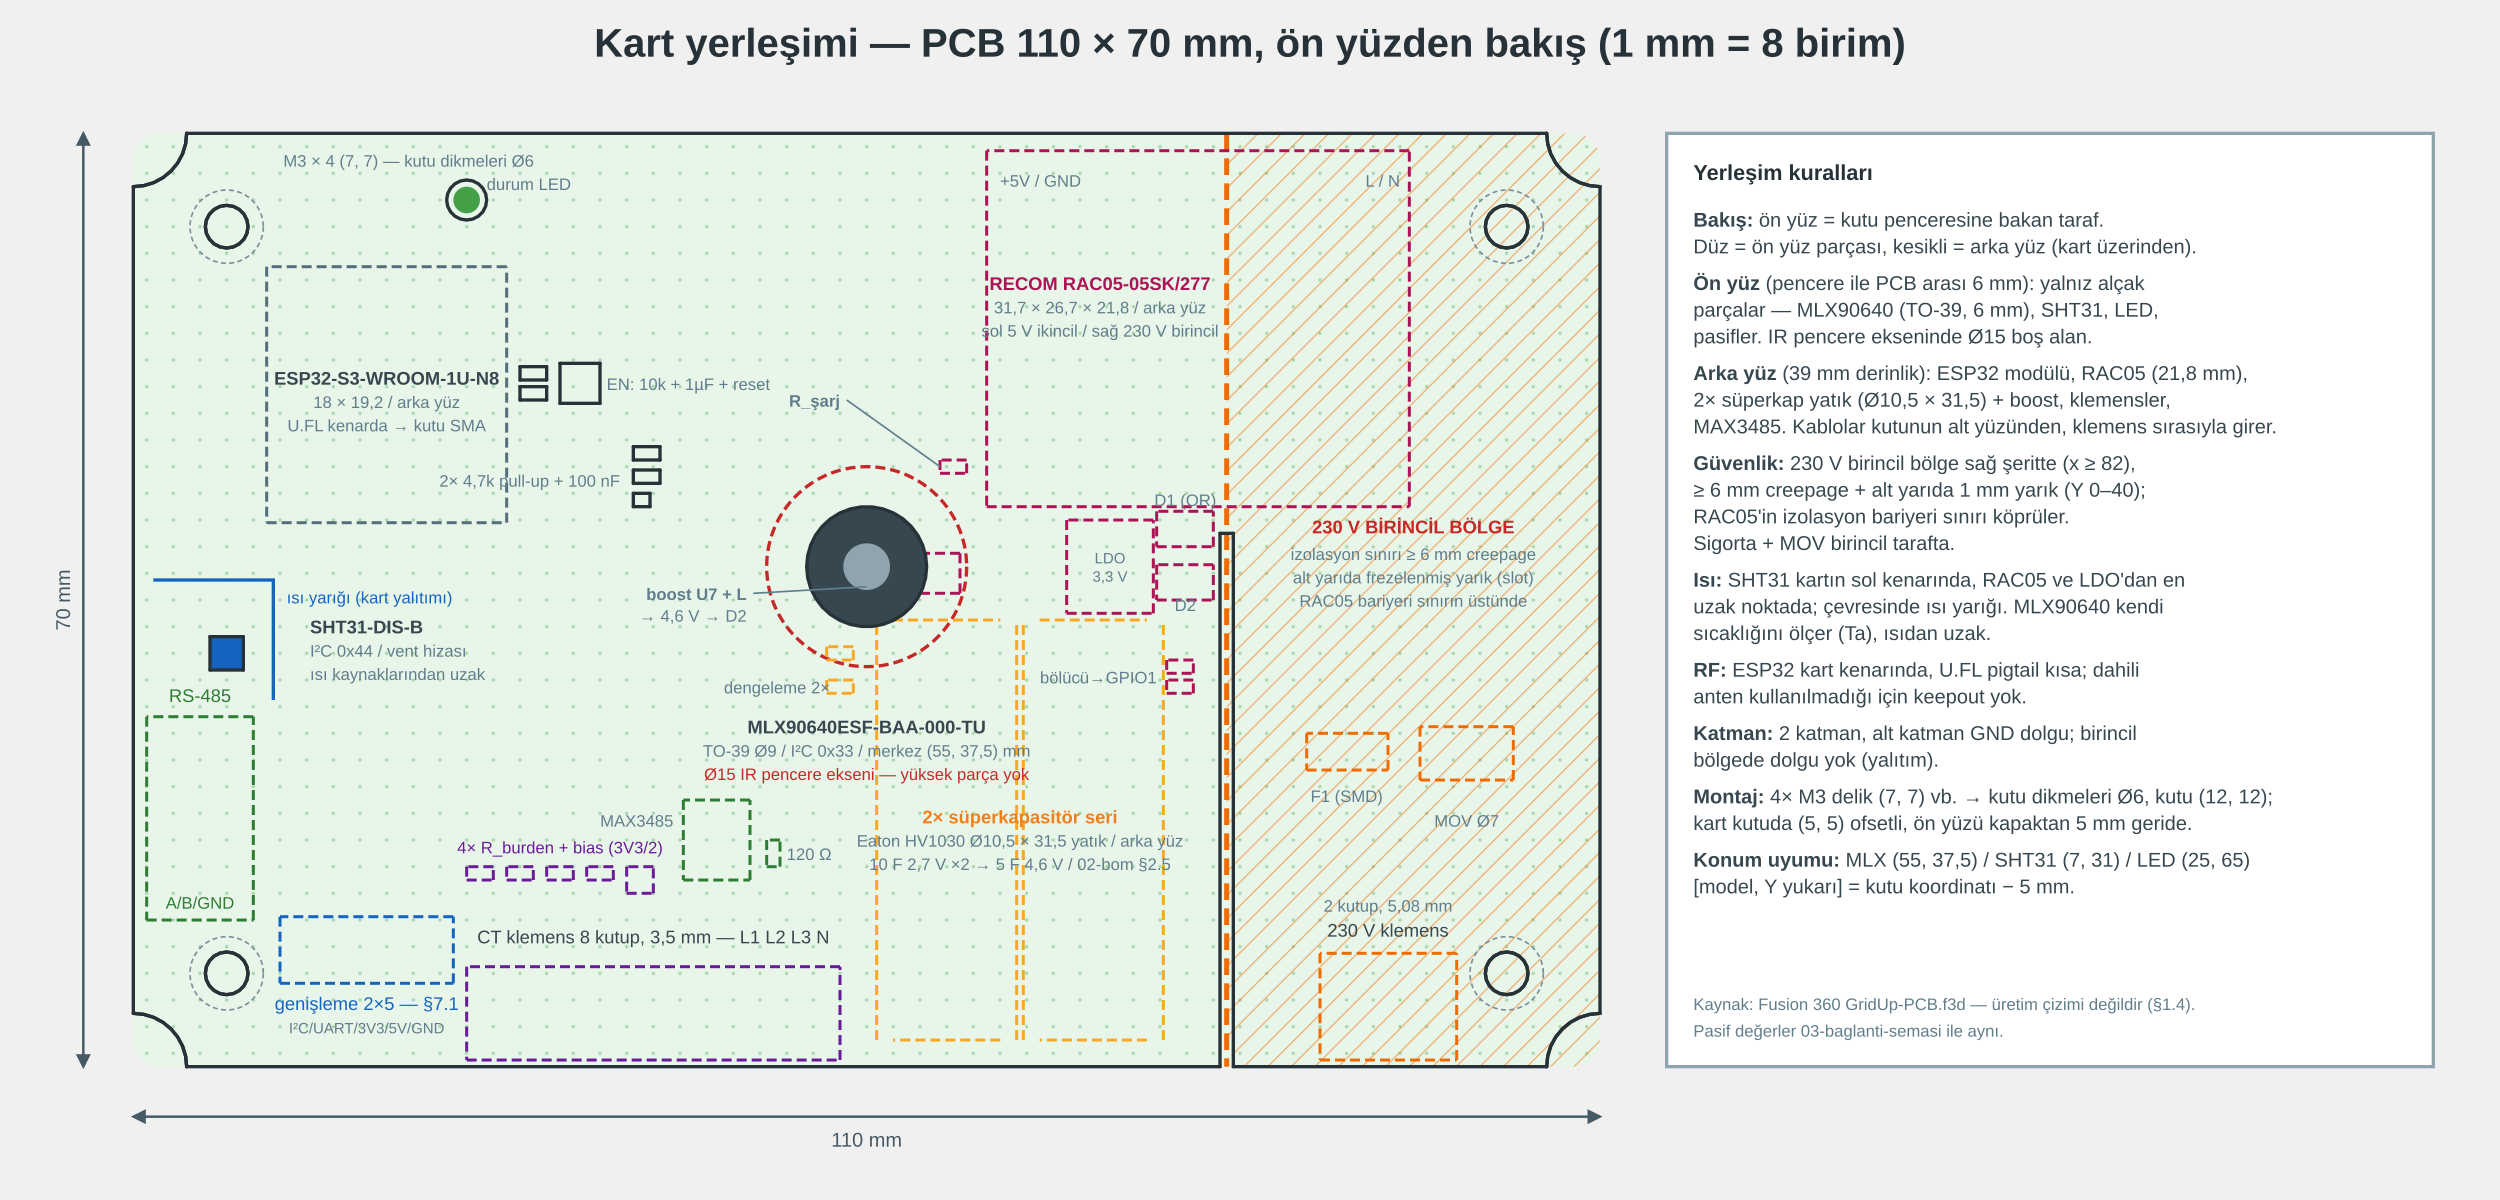
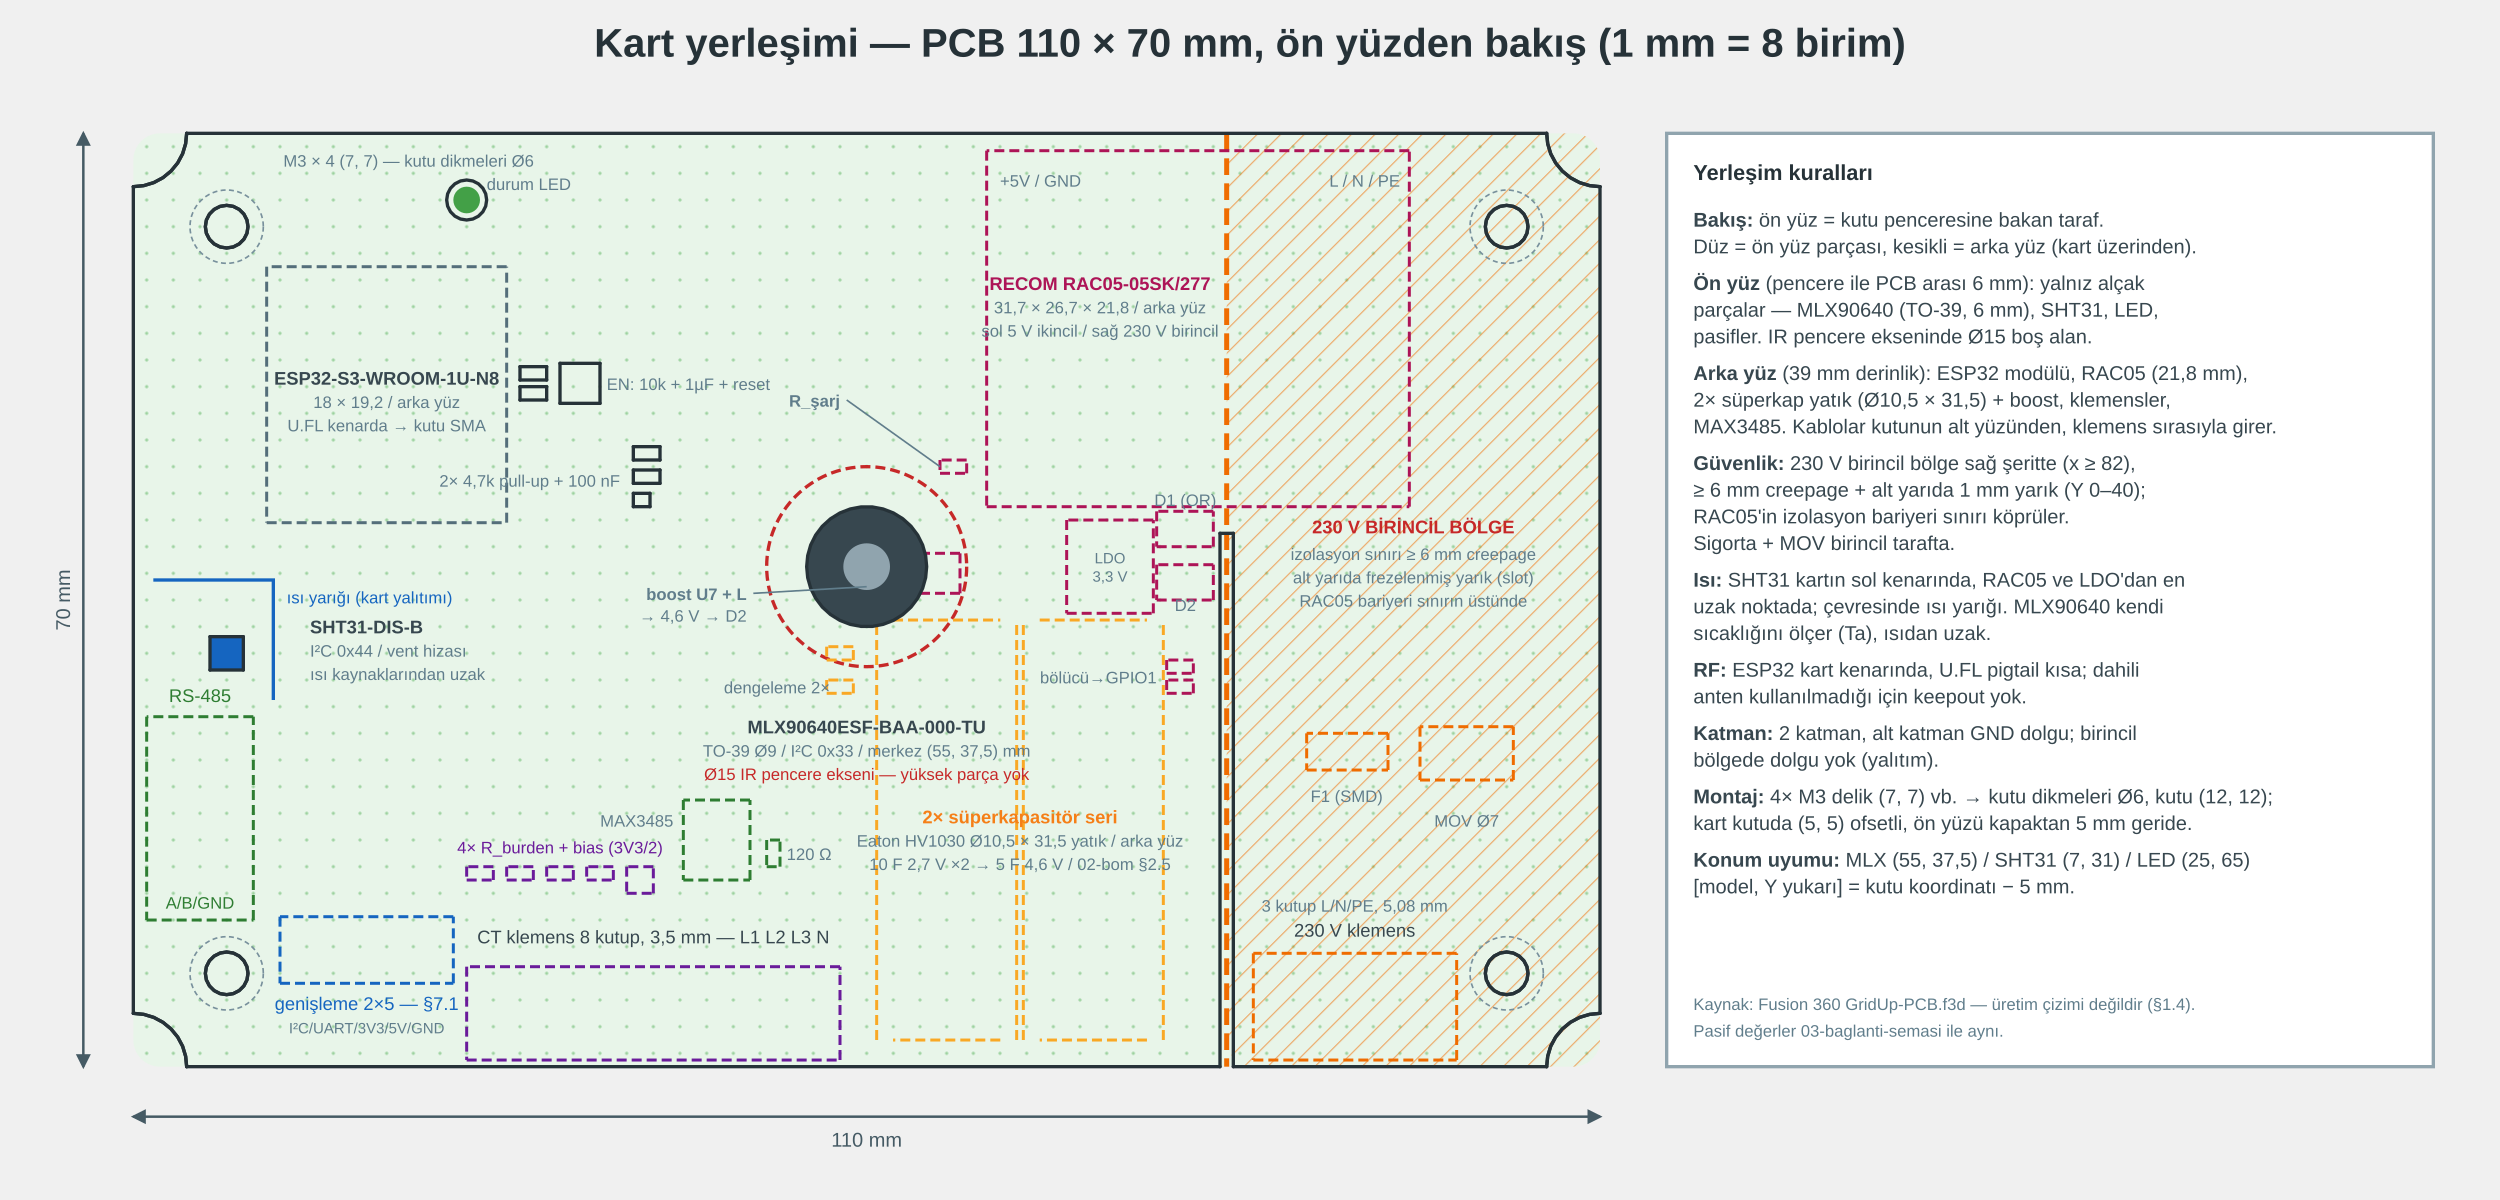
<svg xmlns="http://www.w3.org/2000/svg" viewBox="0 0 1500 720" width="100%" style="max-width:1100px;background:#fff;font-family:Arial,Helvetica,sans-serif">
  <defs>
    <marker id="dim" markerWidth="10" markerHeight="10" refX="5" refY="3" orient="auto-start-reverse">
      <path d="M0,0 L6,3 L0,6 z" fill="#455a64" />
    </marker>
    <marker id="arr" markerWidth="10" markerHeight="10" refX="6" refY="3" orient="auto">
      <path d="M0,0 L6,3 L0,6 z" fill="#c62828" />
    </marker>
  </defs>
  <text x="750" y="34" font-size="24" fill="#263238" text-anchor="middle" font-weight="700">Kart yerleşimi — PCB 110 × 70 mm, ön yüzden bakış (1 mm = 8 birim)</text>
  <defs>
    <pattern id="pcb" width="16" height="16" patternUnits="userSpaceOnUse">
      <rect width="16" height="16" fill="#e8f5e9" />
      <circle cx="8" cy="8" r="1" fill="#a5d6a7" />
    </pattern>
    <pattern id="hv" width="10" height="10" patternTransform="rotate(45)" patternUnits="userSpaceOnUse">
      <line x1="0" y1="0" x2="0" y2="10" stroke="#ef6c00" stroke-width="1.5" opacity="0.5" />
    </pattern>
  </defs>
  <rect x="80" y="80" width="880" height="560" rx="16" fill="url(#pcb)" />
  <rect x="736" y="80" width="224" height="560" rx="16" fill="url(#hv)" />
  <line x1="736" y1="80" x2="736" y2="640" stroke="#ef6c00" stroke-width="3" stroke-dasharray="10 5" />
  <text x="848" y="320" font-size="11" fill="#c62828" text-anchor="middle" font-weight="700">230 V BİRİNCİL BÖLGE</text>
  <text x="848" y="336" font-size="10" fill="#607d8b" text-anchor="middle">izolasyon sınırı ≥ 6 mm creepage</text>
  <text x="848" y="350" font-size="10" fill="#607d8b" text-anchor="middle">alt yarıda frezelenmiş yarık (slot)</text>
  <text x="848" y="364" font-size="10" fill="#607d8b" text-anchor="middle">RAC05 bariyeri sınırın üstünde</text>
  <circle cx="520" cy="340" r="60" fill="none" stroke="#c62828" stroke-width="2" stroke-dasharray="6 3" />
  <circle cx="136" cy="584" r="22" fill="none" stroke="#78909c" stroke-width="1" stroke-dasharray="3 2" />
  <circle cx="904" cy="584" r="22" fill="none" stroke="#78909c" stroke-width="1" stroke-dasharray="3 2" />
  <circle cx="136" cy="136" r="22" fill="none" stroke="#78909c" stroke-width="1" stroke-dasharray="3 2" />
  <circle cx="904" cy="136" r="22" fill="none" stroke="#78909c" stroke-width="1" stroke-dasharray="3 2" />
  <text x="170" y="100" font-size="10" fill="#607d8b">M3 × 4 (7, 7) — kutu dikmeleri Ø6</text>
  <g fill="none" stroke-width="1.8" stroke-dasharray="6 3" stroke-linejoin="round">
    <polyline points="160,313.6 304,313.6" stroke="#546e7a" />
    <polyline points="304,313.6 304,160" stroke="#546e7a" />
    <polyline points="304,160 160,160" stroke="#546e7a" />
    <polyline points="160,160 160,313.6" stroke="#546e7a" />
    <polyline points="592,304 845.6,304" stroke="#ad1457" />
    <polyline points="845.6,304 845.6,90.4" stroke="#ad1457" />
    <polyline points="845.6,90.4 592,90.4" stroke="#ad1457" />
    <polyline points="592,90.4 592,304" stroke="#ad1457" />
    <polyline points="784,462 832.8,462" stroke="#ef6c00" />
    <polyline points="832.8,462 832.8,440" stroke="#ef6c00" />
    <polyline points="832.8,440 784,440" stroke="#ef6c00" />
    <polyline points="784,440 784,462" stroke="#ef6c00" />
    <polyline points="852,468 908,468" stroke="#ef6c00" />
    <polyline points="908,468 908,436" stroke="#ef6c00" />
    <polyline points="908,436 852,436" stroke="#ef6c00" />
    <polyline points="852,436 852,468" stroke="#ef6c00" />
-     <polyline points="792,636 874,636" stroke="#ef6c00" />
+     <polyline points="752,636 874,636" stroke="#ef6c00" />
    <polyline points="874,636 874,572" stroke="#ef6c00" />
-     <polyline points="874,572 792,572" stroke="#ef6c00" />
-     <polyline points="792,572 792,636" stroke="#ef6c00" />
+     <polyline points="874,572 752,572" stroke="#ef6c00" />
+     <polyline points="752,572 752,636" stroke="#ef6c00" />
    <polyline points="640,368 692,368" stroke="#ad1457" />
    <polyline points="692,368 692,312" stroke="#ad1457" />
    <polyline points="692,312 640,312" stroke="#ad1457" />
    <polyline points="640,312 640,368" stroke="#ad1457" />
    <polyline points="694,328 728,328" stroke="#ad1457" />
    <polyline points="728,328 728,306.8" stroke="#ad1457" />
    <polyline points="728,306.8 694,306.8" stroke="#ad1457" />
    <polyline points="694,306.8 694,328" stroke="#ad1457" />
    <polyline points="694,360 728,360" stroke="#ad1457" />
    <polyline points="728,360 728,338.8" stroke="#ad1457" />
    <polyline points="728,338.8 694,338.8" stroke="#ad1457" />
    <polyline points="694,338.8 694,360" stroke="#ad1457" />
    <polyline points="564,284 580,284" stroke="#ad1457" />
    <polyline points="580,284 580,276" stroke="#ad1457" />
    <polyline points="580,276 564,276" stroke="#ad1457" />
    <polyline points="564,276 564,284" stroke="#ad1457" />
    <polyline points="700,404 716,404" stroke="#ad1457" />
    <polyline points="716,404 716,396" stroke="#ad1457" />
    <polyline points="716,396 700,396" stroke="#ad1457" />
    <polyline points="700,396 700,404" stroke="#ad1457" />
    <polyline points="700,416 716,416" stroke="#ad1457" />
    <polyline points="716,416 716,408" stroke="#ad1457" />
    <polyline points="716,408 700,408" stroke="#ad1457" />
    <polyline points="700,408 700,416" stroke="#ad1457" />
    <polyline points="520,352 540,352" stroke="#ad1457" />
    <polyline points="540,352 540,336" stroke="#ad1457" />
    <polyline points="540,336 520,336" stroke="#ad1457" />
    <polyline points="520,336 520,352" stroke="#ad1457" />
    <polyline points="552,356 576,356" stroke="#ad1457" />
    <polyline points="576,356 576,332" stroke="#ad1457" />
    <polyline points="576,332 552,332" stroke="#ad1457" />
    <polyline points="552,332 552,356" stroke="#ad1457" />
    <polyline points="496,416 512,416" stroke="#f9a825" />
    <polyline points="512,416 512,408" stroke="#f9a825" />
    <polyline points="512,408 496,408" stroke="#f9a825" />
    <polyline points="496,408 496,416" stroke="#f9a825" />
    <polyline points="496,396 512,396" stroke="#f9a825" />
    <polyline points="512,396 512,388" stroke="#f9a825" />
    <polyline points="512,388 496,388" stroke="#f9a825" />
    <polyline points="496,388 496,396" stroke="#f9a825" />
    <polyline points="600.176,624 595,624 589,624 582.368,624 575.296,624 568,624 560.704,624 553.632,624 547,624 541,624 535.824,624" stroke="#f9a825" />
    <polyline points="535.824,372 541,372 547,372 553.632,372 560.704,372 568,372 575.296,372 582.368,372 589,372 595,372 600.176,372" stroke="#f9a825" />
    <polyline points="526,624 526,372" stroke="#f9a825" />
    <polyline points="610,624 610,372" stroke="#f9a825" />
    <polyline points="688.176,624 683,624 677,624 670.368,624 663.296,624 656,624 648.704,624 641.632,624 635,624 629,624 623.824,624" stroke="#f9a825" />
    <polyline points="623.824,372 629,372 635,372 641.632,372 648.704,372 656,372 663.296,372 670.368,372 677,372 683,372 688.176,372" stroke="#f9a825" />
    <polyline points="614,624 614,372" stroke="#f9a825" />
    <polyline points="698,624 698,372" stroke="#f9a825" />
    <polyline points="410,528 450,528" stroke="#2e7d32" />
    <polyline points="450,528 450,480" stroke="#2e7d32" />
    <polyline points="450,480 410,480" stroke="#2e7d32" />
    <polyline points="410,480 410,528" stroke="#2e7d32" />
    <polyline points="460,520 468,520" stroke="#2e7d32" />
    <polyline points="468,520 468,504" stroke="#2e7d32" />
    <polyline points="468,504 460,504" stroke="#2e7d32" />
    <polyline points="460,504 460,520" stroke="#2e7d32" />
    <polyline points="88,552 152,552" stroke="#2e7d32" />
    <polyline points="152,552 152,430" stroke="#2e7d32" />
    <polyline points="152,430 88,430" stroke="#2e7d32" />
    <polyline points="88,430 88,552" stroke="#2e7d32" />
    <polyline points="280,528 296,528" stroke="#6a1b9a" />
    <polyline points="296,528 296,520" stroke="#6a1b9a" />
    <polyline points="296,520 280,520" stroke="#6a1b9a" />
    <polyline points="280,520 280,528" stroke="#6a1b9a" />
    <polyline points="304,528 320,528" stroke="#6a1b9a" />
    <polyline points="320,528 320,520" stroke="#6a1b9a" />
    <polyline points="320,520 304,520" stroke="#6a1b9a" />
    <polyline points="304,520 304,528" stroke="#6a1b9a" />
    <polyline points="328,528 344,528" stroke="#6a1b9a" />
    <polyline points="344,528 344,520" stroke="#6a1b9a" />
    <polyline points="344,520 328,520" stroke="#6a1b9a" />
    <polyline points="328,520 328,528" stroke="#6a1b9a" />
    <polyline points="352,528 368,528" stroke="#6a1b9a" />
    <polyline points="368,528 368,520" stroke="#6a1b9a" />
    <polyline points="368,520 352,520" stroke="#6a1b9a" />
    <polyline points="352,520 352,528" stroke="#6a1b9a" />
    <polyline points="376,536 392,536" stroke="#6a1b9a" />
    <polyline points="392,536 392,520" stroke="#6a1b9a" />
    <polyline points="392,520 376,520" stroke="#6a1b9a" />
    <polyline points="376,520 376,536" stroke="#6a1b9a" />
    <polyline points="280,636 504,636" stroke="#6a1b9a" />
    <polyline points="504,636 504,580" stroke="#6a1b9a" />
    <polyline points="504,580 280,580" stroke="#6a1b9a" />
    <polyline points="280,580 280,636" stroke="#6a1b9a" />
    <polyline points="168,590 272,590" stroke="#1565c0" />
    <polyline points="272,590 272,550" stroke="#1565c0" />
    <polyline points="272,550 168,550" stroke="#1565c0" />
    <polyline points="168,550 168,590" stroke="#1565c0" />
  </g>
  <circle cx="520" cy="340" r="36" fill="#37474f" />
  <circle cx="520" cy="340" r="14" fill="#90a4ae" />
  <rect x="126" y="382" width="20" height="20" fill="#1565c0" />
  <circle cx="280" cy="120" r="8" fill="#43a047" />
  <g transform="translate(80,80)">
    <polyline points="32,0 31.38,6.24 29.57,12.25 26.61,17.78 22.62,22.62 17.78,26.61 12.25,29.57 6.24,31.38 0,32" fill="none" stroke="#263238" stroke-width="2" stroke-linejoin="round" stroke-linecap="round" />
    <polyline points="0,32 6.24,31.38 12.25,29.57 17.78,26.61 22.62,22.62 26.61,17.78 29.57,12.25 31.38,6.24 32,0" fill="none" stroke="#263238" stroke-width="2" stroke-linejoin="round" stroke-linecap="round" />
    <polyline points="32,560 31.38,553.76 29.57,547.75 26.61,542.22 22.62,537.38 17.78,533.39 12.25,530.43 6.24,528.62 0,528" fill="none" stroke="#263238" stroke-width="2" stroke-linejoin="round" stroke-linecap="round" />
    <polyline points="0,528 6.24,528.62 12.25,530.43 17.78,533.39 22.62,537.38 26.61,542.22 29.57,547.75 31.38,553.76 32,560" fill="none" stroke="#263238" stroke-width="2" stroke-linejoin="round" stroke-linecap="round" />
    <polyline points="660,240 660,560" fill="none" stroke="#263238" stroke-width="2" stroke-linejoin="round" stroke-linecap="round" />
    <polyline points="652,240 660,240" fill="none" stroke="#263238" stroke-width="2" stroke-linejoin="round" stroke-linecap="round" />
    <polyline points="652,560 652,240" fill="none" stroke="#263238" stroke-width="2" stroke-linejoin="round" stroke-linecap="round" />
    <polyline points="43.2,56 43.82,52.05 45.65,48.48 48.48,45.65 52.05,43.82 56,43.2 59.95,43.82 63.52,45.65 66.35,48.48 68.18,52.05 68.8,56 68.18,59.95 66.35,63.52 63.52,66.35 59.95,68.18 56,68.8 52.05,68.18 48.48,66.35 45.65,63.52 43.82,59.95 43.2,56" fill="none" stroke="#263238" stroke-width="2" stroke-linejoin="round" stroke-linecap="round" />
    <polyline points="43.2,56 43.82,59.95 45.65,63.52 48.48,66.35 52.05,68.18 56,68.8 59.95,68.18 63.52,66.35 66.35,63.52 68.18,59.95 68.8,56 68.18,52.05 66.35,48.48 63.52,45.65 59.95,43.82 56,43.2 52.05,43.82 48.48,45.65 45.65,48.48 43.82,52.05 43.2,56" fill="none" stroke="#263238" stroke-width="2" stroke-linejoin="round" stroke-linecap="round" />
    <polyline points="811.2,504 811.82,500.05 813.65,496.48 816.48,493.65 820.05,491.82 824,491.2 827.95,491.82 831.52,493.65 834.35,496.48 836.18,500.05 836.8,504 836.18,507.95 834.35,511.52 831.52,514.35 827.95,516.18 824,516.8 820.05,516.18 816.48,514.35 813.65,511.52 811.82,507.95 811.2,504" fill="none" stroke="#263238" stroke-width="2" stroke-linejoin="round" stroke-linecap="round" />
    <polyline points="811.2,504 811.82,507.95 813.65,511.52 816.48,514.35 820.05,516.18 824,516.8 827.95,516.18 831.52,514.35 834.35,511.52 836.18,507.95 836.8,504 836.18,500.05 834.35,496.48 831.52,493.65 827.95,491.82 824,491.2 820.05,491.82 816.48,493.65 813.65,496.48 811.82,500.05 811.2,504" fill="none" stroke="#263238" stroke-width="2" stroke-linejoin="round" stroke-linecap="round" />
    <polyline points="811.2,56 811.82,52.05 813.65,48.48 816.48,45.65 820.05,43.82 824,43.2 827.95,43.82 831.52,45.65 834.35,48.48 836.18,52.05 836.8,56 836.18,59.95 834.35,63.52 831.52,66.35 827.95,68.18 824,68.8 820.05,68.18 816.48,66.35 813.65,63.52 811.82,59.95 811.2,56" fill="none" stroke="#263238" stroke-width="2" stroke-linejoin="round" stroke-linecap="round" />
    <polyline points="811.2,56 811.82,59.95 813.65,63.52 816.48,66.35 820.05,68.18 824,68.8 827.95,68.18 831.52,66.35 834.35,63.52 836.18,59.95 836.8,56 836.18,52.05 834.35,48.48 831.52,45.65 827.95,43.82 824,43.2 820.05,43.82 816.48,45.65 813.65,48.48 811.82,52.05 811.2,56" fill="none" stroke="#263238" stroke-width="2" stroke-linejoin="round" stroke-linecap="round" />
    <polyline points="43.2,504 43.82,500.05 45.65,496.48 48.48,493.65 52.05,491.82 56,491.2 59.95,491.82 63.52,493.65 66.35,496.48 68.18,500.05 68.8,504 68.18,507.95 66.35,511.52 63.52,514.35 59.95,516.18 56,516.8 52.05,516.18 48.48,514.35 45.65,511.52 43.82,507.95 43.2,504" fill="none" stroke="#263238" stroke-width="2" stroke-linejoin="round" stroke-linecap="round" />
    <polyline points="43.2,504 43.82,507.95 45.65,511.52 48.48,514.35 52.05,516.18 56,516.8 59.95,516.18 63.52,514.35 66.35,511.52 68.18,507.95 68.8,504 68.18,500.05 66.35,496.48 63.52,493.65 59.95,491.82 56,491.2 52.05,491.82 48.48,493.65 45.65,496.48 43.82,500.05 43.2,504" fill="none" stroke="#263238" stroke-width="2" stroke-linejoin="round" stroke-linecap="round" />
    <polyline points="848,560 848.62,553.76 850.43,547.75 853.39,542.22 857.38,537.38 862.22,533.39 867.75,530.43 873.76,528.62 880,528" fill="none" stroke="#263238" stroke-width="2" stroke-linejoin="round" stroke-linecap="round" />
    <polyline points="880,528 873.76,528.62 867.75,530.43 862.22,533.39 857.38,537.38 853.39,542.22 850.43,547.75 848.62,553.76 848,560" fill="none" stroke="#263238" stroke-width="2" stroke-linejoin="round" stroke-linecap="round" />
    <polyline points="880,32 873.76,31.38 867.75,29.57 862.22,26.61 857.38,22.62 853.39,17.78 850.43,12.25 848.62,6.24 848,0" fill="none" stroke="#263238" stroke-width="2" stroke-linejoin="round" stroke-linecap="round" />
    <polyline points="848,0 848.62,6.24 850.43,12.25 853.39,17.78 857.38,22.62 862.22,26.61 867.75,29.57 873.76,31.38 880,32" fill="none" stroke="#263238" stroke-width="2" stroke-linejoin="round" stroke-linecap="round" />
    <polyline points="660,560 848,560" fill="none" stroke="#263238" stroke-width="2" stroke-linejoin="round" stroke-linecap="round" />
    <polyline points="32,560 652,560" fill="none" stroke="#263238" stroke-width="2" stroke-linejoin="round" stroke-linecap="round" />
    <polyline points="848,0 32,0" fill="none" stroke="#263238" stroke-width="2" stroke-linejoin="round" stroke-linecap="round" />
    <polyline points="0,32 0,528" fill="none" stroke="#263238" stroke-width="2" stroke-linejoin="round" stroke-linecap="round" />
    <polyline points="880,528 880,32" fill="none" stroke="#263238" stroke-width="2" stroke-linejoin="round" stroke-linecap="round" />
    <polyline points="404,260 404.62,266.62 406.43,273.01 409.39,278.95 413.39,284.26 418.3,288.73 423.95,292.22 430.15,294.62 436.68,295.85 443.32,295.85 449.85,294.62 456.05,292.22 461.7,288.73 466.61,284.26 470.61,278.95 473.57,273.01 475.38,266.62 476,260 475.38,253.38 473.57,246.99 470.61,241.05 466.61,235.74 461.7,231.27 456.05,227.78 449.85,225.38 443.32,224.15 436.68,224.15 430.15,225.38 423.95,227.78 418.3,231.27 413.39,235.74 409.39,241.05 406.43,246.99 404.62,253.38 404,260" fill="none" stroke="#263238" stroke-width="2" stroke-linejoin="round" stroke-linecap="round" />
    <polyline points="66,302 46,302" fill="none" stroke="#263238" stroke-width="2" stroke-linejoin="round" stroke-linecap="round" />
    <polyline points="66,322 66,302" fill="none" stroke="#263238" stroke-width="2" stroke-linejoin="round" stroke-linecap="round" />
    <polyline points="46,322 66,322" fill="none" stroke="#263238" stroke-width="2" stroke-linejoin="round" stroke-linecap="round" />
    <polyline points="46,302 46,322" fill="none" stroke="#263238" stroke-width="2" stroke-linejoin="round" stroke-linecap="round" />
    <polyline points="188,40 188.58,43.71 190.29,47.06 192.94,49.71 196.29,51.42 200,52 203.71,51.42 207.06,49.71 209.71,47.06 211.42,43.71 212,40 211.42,36.29 209.71,32.94 207.06,30.29 203.71,28.58 200,28 196.29,28.58 192.94,30.29 190.29,32.94 188.58,36.29 188,40" fill="none" stroke="#263238" stroke-width="2" stroke-linejoin="round" stroke-linecap="round" />
    <polyline points="316,188 300,188" fill="none" stroke="#263238" stroke-width="2" stroke-linejoin="round" stroke-linecap="round" />
    <polyline points="316,196 316,188" fill="none" stroke="#263238" stroke-width="2" stroke-linejoin="round" stroke-linecap="round" />
    <polyline points="300,196 316,196" fill="none" stroke="#263238" stroke-width="2" stroke-linejoin="round" stroke-linecap="round" />
    <polyline points="300,188 300,196" fill="none" stroke="#263238" stroke-width="2" stroke-linejoin="round" stroke-linecap="round" />
    <polyline points="316,202 300,202" fill="none" stroke="#263238" stroke-width="2" stroke-linejoin="round" stroke-linecap="round" />
    <polyline points="316,210 316,202" fill="none" stroke="#263238" stroke-width="2" stroke-linejoin="round" stroke-linecap="round" />
    <polyline points="300,210 316,210" fill="none" stroke="#263238" stroke-width="2" stroke-linejoin="round" stroke-linecap="round" />
    <polyline points="300,202 300,210" fill="none" stroke="#263238" stroke-width="2" stroke-linejoin="round" stroke-linecap="round" />
    <polyline points="310,216 300,216" fill="none" stroke="#263238" stroke-width="2" stroke-linejoin="round" stroke-linecap="round" />
    <polyline points="310,224 310,216" fill="none" stroke="#263238" stroke-width="2" stroke-linejoin="round" stroke-linecap="round" />
    <polyline points="300,224 310,224" fill="none" stroke="#263238" stroke-width="2" stroke-linejoin="round" stroke-linecap="round" />
    <polyline points="300,216 300,224" fill="none" stroke="#263238" stroke-width="2" stroke-linejoin="round" stroke-linecap="round" />
    <polyline points="248,140 232,140" fill="none" stroke="#263238" stroke-width="2" stroke-linejoin="round" stroke-linecap="round" />
    <polyline points="248,148 248,140" fill="none" stroke="#263238" stroke-width="2" stroke-linejoin="round" stroke-linecap="round" />
    <polyline points="232,148 248,148" fill="none" stroke="#263238" stroke-width="2" stroke-linejoin="round" stroke-linecap="round" />
    <polyline points="232,140 232,148" fill="none" stroke="#263238" stroke-width="2" stroke-linejoin="round" stroke-linecap="round" />
    <polyline points="248,152 232,152" fill="none" stroke="#263238" stroke-width="2" stroke-linejoin="round" stroke-linecap="round" />
    <polyline points="248,160 248,152" fill="none" stroke="#263238" stroke-width="2" stroke-linejoin="round" stroke-linecap="round" />
    <polyline points="232,160 248,160" fill="none" stroke="#263238" stroke-width="2" stroke-linejoin="round" stroke-linecap="round" />
    <polyline points="232,152 232,160" fill="none" stroke="#263238" stroke-width="2" stroke-linejoin="round" stroke-linecap="round" />
    <polyline points="280,138 256,138" fill="none" stroke="#263238" stroke-width="2" stroke-linejoin="round" stroke-linecap="round" />
    <polyline points="280,162 280,138" fill="none" stroke="#263238" stroke-width="2" stroke-linejoin="round" stroke-linecap="round" />
    <polyline points="256,162 280,162" fill="none" stroke="#263238" stroke-width="2" stroke-linejoin="round" stroke-linecap="round" />
    <polyline points="256,138 256,162" fill="none" stroke="#263238" stroke-width="2" stroke-linejoin="round" stroke-linecap="round" />
  </g>
  <text x="520" y="440" font-size="11" fill="#37474f" text-anchor="middle" font-weight="700">MLX90640ESF-BAA-000-TU</text>
  <text x="520" y="454" font-size="10" fill="#607d8b" text-anchor="middle">TO-39 Ø9 / I²C 0x33 / merkez (55, 37,5) mm</text>
  <text x="520" y="468" font-size="10" fill="#c62828" text-anchor="middle">Ø15 IR pencere ekseni — yüksek parça yok</text>
  <text x="372" y="292" font-size="10" fill="#607d8b" text-anchor="end">2× 4,7k pull-up + 100 nF</text>
  <text x="186" y="380" font-size="11" fill="#37474f" font-weight="700">SHT31-DIS-B</text>
  <text x="186" y="394" font-size="10" fill="#607d8b">I²C 0x44 / vent hizası</text>
  <text x="186" y="408" font-size="10" fill="#607d8b">ısı kaynaklarından uzak</text>
  <path d="M92 348 h72 v72" fill="none" stroke="#1565c0" stroke-width="2" />
  <text x="172" y="362" font-size="10" fill="#1565c0">ısı yarığı (kart yalıtımı)</text>
  <text x="292" y="114" font-size="10" fill="#607d8b">durum LED</text>
  <text x="364" y="234" font-size="10" fill="#607d8b">EN: 10k + 1µF + reset</text>
  <text x="232" y="230.8" font-size="11" fill="#37474f" text-anchor="middle" font-weight="700">ESP32-S3-WROOM-1U-N8</text>
  <text x="232" y="244.8" font-size="10" fill="#607d8b" text-anchor="middle">18 × 19,2 / arka yüz</text>
  <text x="232" y="258.8" font-size="10" fill="#607d8b" text-anchor="middle">U.FL kenarda → kutu SMA</text>
  <text x="660" y="174" font-size="11" fill="#ad1457" text-anchor="middle" font-weight="700">RECOM RAC05-05SK/277</text>
  <text x="660" y="188" font-size="10" fill="#607d8b" text-anchor="middle">31,7 × 26,7 × 21,8 / arka yüz</text>
  <text x="660" y="202" font-size="10" fill="#607d8b" text-anchor="middle">sol 5 V ikincil / sağ 230 V birincil</text>
  <text x="600" y="112" font-size="10" fill="#607d8b">+5V / GND</text>
-   <text x="840" y="112" font-size="10" fill="#607d8b" text-anchor="end">L / N</text>
+   <text x="840" y="112" font-size="10" fill="#607d8b" text-anchor="end">L / N / PE</text>
  <text x="808" y="481.2" font-size="10" fill="#607d8b" text-anchor="middle">F1 (SMD)</text>
  <text x="880" y="496" font-size="10" fill="#607d8b" text-anchor="middle">MOV Ø7</text>
-   <text x="832.8" y="562" font-size="11" fill="#37474f" text-anchor="middle">230 V klemens</text>
-   <text x="832.8" y="547" font-size="10" fill="#607d8b" text-anchor="middle">2 kutup, 5,08 mm</text>
+   <text x="812.8" y="562" font-size="11" fill="#37474f" text-anchor="middle">230 V klemens</text>
+   <text x="812.8" y="547" font-size="10" fill="#607d8b" text-anchor="middle">3 kutup L/N/PE, 5,08 mm</text>
  <text x="666" y="338" font-size="9" fill="#607d8b" text-anchor="middle">LDO</text>
  <text x="666" y="349" font-size="9" fill="#607d8b" text-anchor="middle">3,3 V</text>
  <text x="711.2" y="303.6" font-size="10" fill="#607d8b" text-anchor="middle">D1 (OR)</text>
  <text x="711.2" y="366.6" font-size="10" fill="#607d8b" text-anchor="middle">D2</text>
  <line x1="564" y1="280" x2="508" y2="240" stroke="#607d8b" stroke-width="1" />
  <text x="504" y="244" font-size="10" fill="#607d8b" text-anchor="end" font-weight="700">R_şarj</text>
  <text x="694" y="410" font-size="10" fill="#607d8b" text-anchor="end">bölücü→GPIO1</text>
  <text x="612" y="494" font-size="11" fill="#f57f17" text-anchor="middle" font-weight="700">2× süperkapasitör seri</text>
  <text x="612" y="508" font-size="10" fill="#607d8b" text-anchor="middle">Eaton HV1030 Ø10,5 × 31,5 yatık / arka yüz</text>
  <text x="612" y="522" font-size="10" fill="#607d8b" text-anchor="middle">10 F 2,7 V ×2 → 5 F 4,6 V / 02-bom §2.5</text>
  <line x1="520" y1="352" x2="452" y2="356" stroke="#607d8b" stroke-width="1" />
  <text x="448" y="360" font-size="10" fill="#607d8b" text-anchor="end" font-weight="700">boost U7 + L</text>
  <text x="448" y="373" font-size="10" fill="#607d8b" text-anchor="end">→ 4,6 V → D2</text>
  <text x="498" y="416" font-size="10" fill="#607d8b" text-anchor="end">dengeleme 2×</text>
  <text x="404" y="496" font-size="10" fill="#607d8b" text-anchor="end">MAX3485</text>
  <text x="472" y="516" font-size="10" fill="#607d8b">120 Ω</text>
  <text x="120" y="421.2" font-size="11" fill="#2e7d32" text-anchor="middle">RS-485</text>
  <text x="120" y="545.2" font-size="10" fill="#2e7d32" text-anchor="middle">A/B/GND</text>
  <text x="336" y="512" font-size="10" fill="#6a1b9a" text-anchor="middle">4× R_burden + bias (3V3/2)</text>
  <text x="392" y="566" font-size="11" fill="#37474f" text-anchor="middle">CT klemens 8 kutup, 3,5 mm — L1 L2 L3 N</text>
  <text x="220" y="606" font-size="11" fill="#1565c0" text-anchor="middle">genişleme 2×5 — §7.1</text>
  <text x="220" y="620" font-size="9" fill="#607d8b" text-anchor="middle">I²C/UART/3V3/5V/GND</text>
  <line x1="80" y1="670" x2="960" y2="670" stroke="#455a64" stroke-width="1.5" marker-start="url(#dim)" marker-end="url(#dim)" />
  <text x="520" y="688" font-size="12" fill="#455a64" text-anchor="middle">110 mm</text>
  <line x1="50" y1="80" x2="50" y2="640" stroke="#455a64" stroke-width="1.5" marker-start="url(#dim)" marker-end="url(#dim)" />
  <text x="42" y="360" font-size="12" fill="#455a64" text-anchor="middle" transform="rotate(-90 42 360)">70 mm</text>
  <rect x="1000" y="80" width="460" height="560" fill="#fff" stroke="#90a4ae" stroke-width="2" />
  <text x="1016" y="108" font-size="13" fill="#263238" font-weight="700">Yerleşim kuralları</text>
  <text x="1016" y="136" font-size="12" fill="#37474f">
    <tspan font-weight="700">Bakış:</tspan> ön yüz = kutu penceresine bakan taraf.</text>
  <text x="1016" y="152" font-size="12" fill="#37474f">Düz = ön yüz parçası, kesikli = arka yüz (kart üzerinden).</text>
  <text x="1016" y="174" font-size="12" fill="#37474f">
    <tspan font-weight="700">Ön yüz</tspan> (pencere ile PCB arası 6 mm): yalnız alçak</text>
  <text x="1016" y="190" font-size="12" fill="#37474f">parçalar — MLX90640 (TO-39, 6 mm), SHT31, LED,</text>
  <text x="1016" y="206" font-size="12" fill="#37474f">pasifler. IR pencere ekseninde Ø15 boş alan.</text>
  <text x="1016" y="228" font-size="12" fill="#37474f">
    <tspan font-weight="700">Arka yüz</tspan> (39 mm derinlik): ESP32 modülü, RAC05 (21,8 mm),</text>
  <text x="1016" y="244" font-size="12" fill="#37474f">2× süperkap yatık (Ø10,5 × 31,5) + boost, klemensler,</text>
  <text x="1016" y="260" font-size="12" fill="#37474f">MAX3485. Kablolar kutunun alt yüzünden, klemens sırasıyla girer.</text>
  <text x="1016" y="282" font-size="12" fill="#37474f">
    <tspan font-weight="700">Güvenlik:</tspan> 230 V birincil bölge sağ şeritte (x ≥ 82),</text>
  <text x="1016" y="298" font-size="12" fill="#37474f">≥ 6 mm creepage + alt yarıda 1 mm yarık (Y 0–40);</text>
  <text x="1016" y="314" font-size="12" fill="#37474f">RAC05'in izolasyon bariyeri sınırı köprüler.</text>
  <text x="1016" y="330" font-size="12" fill="#37474f">Sigorta + MOV birincil tarafta.</text>
  <text x="1016" y="352" font-size="12" fill="#37474f">
    <tspan font-weight="700">Isı:</tspan> SHT31 kartın sol kenarında, RAC05 ve LDO'dan en</text>
  <text x="1016" y="368" font-size="12" fill="#37474f">uzak noktada; çevresinde ısı yarığı. MLX90640 kendi</text>
  <text x="1016" y="384" font-size="12" fill="#37474f">sıcaklığını ölçer (Ta), ısıdan uzak.</text>
  <text x="1016" y="406" font-size="12" fill="#37474f">
    <tspan font-weight="700">RF:</tspan> ESP32 kart kenarında, U.FL pigtail kısa; dahili</text>
  <text x="1016" y="422" font-size="12" fill="#37474f">anten kullanılmadığı için keepout yok.</text>
  <text x="1016" y="444" font-size="12" fill="#37474f">
    <tspan font-weight="700">Katman:</tspan> 2 katman, alt katman GND dolgu; birincil</text>
  <text x="1016" y="460" font-size="12" fill="#37474f">bölgede dolgu yok (yalıtım).</text>
  <text x="1016" y="482" font-size="12" fill="#37474f">
    <tspan font-weight="700">Montaj:</tspan> 4× M3 delik (7, 7) vb. → kutu dikmeleri Ø6, kutu (12, 12);</text>
  <text x="1016" y="498" font-size="12" fill="#37474f">kart kutuda (5, 5) ofsetli, ön yüzü kapaktan 5 mm geride.</text>
  <text x="1016" y="520" font-size="12" fill="#37474f">
    <tspan font-weight="700">Konum uyumu:</tspan> MLX (55, 37,5) / SHT31 (7, 31) / LED (25, 65)</text>
  <text x="1016" y="536" font-size="12" fill="#37474f">[model, Y yukarı] = kutu koordinatı − 5 mm.</text>
  <text x="1016" y="606" font-size="10" fill="#607d8b">Kaynak: Fusion 360 GridUp-PCB.f3d — üretim çizimi değildir (§1.4).</text>
  <text x="1016" y="622" font-size="10" fill="#607d8b">Pasif değerler 03-baglanti-semasi ile aynı.</text>
</svg>
